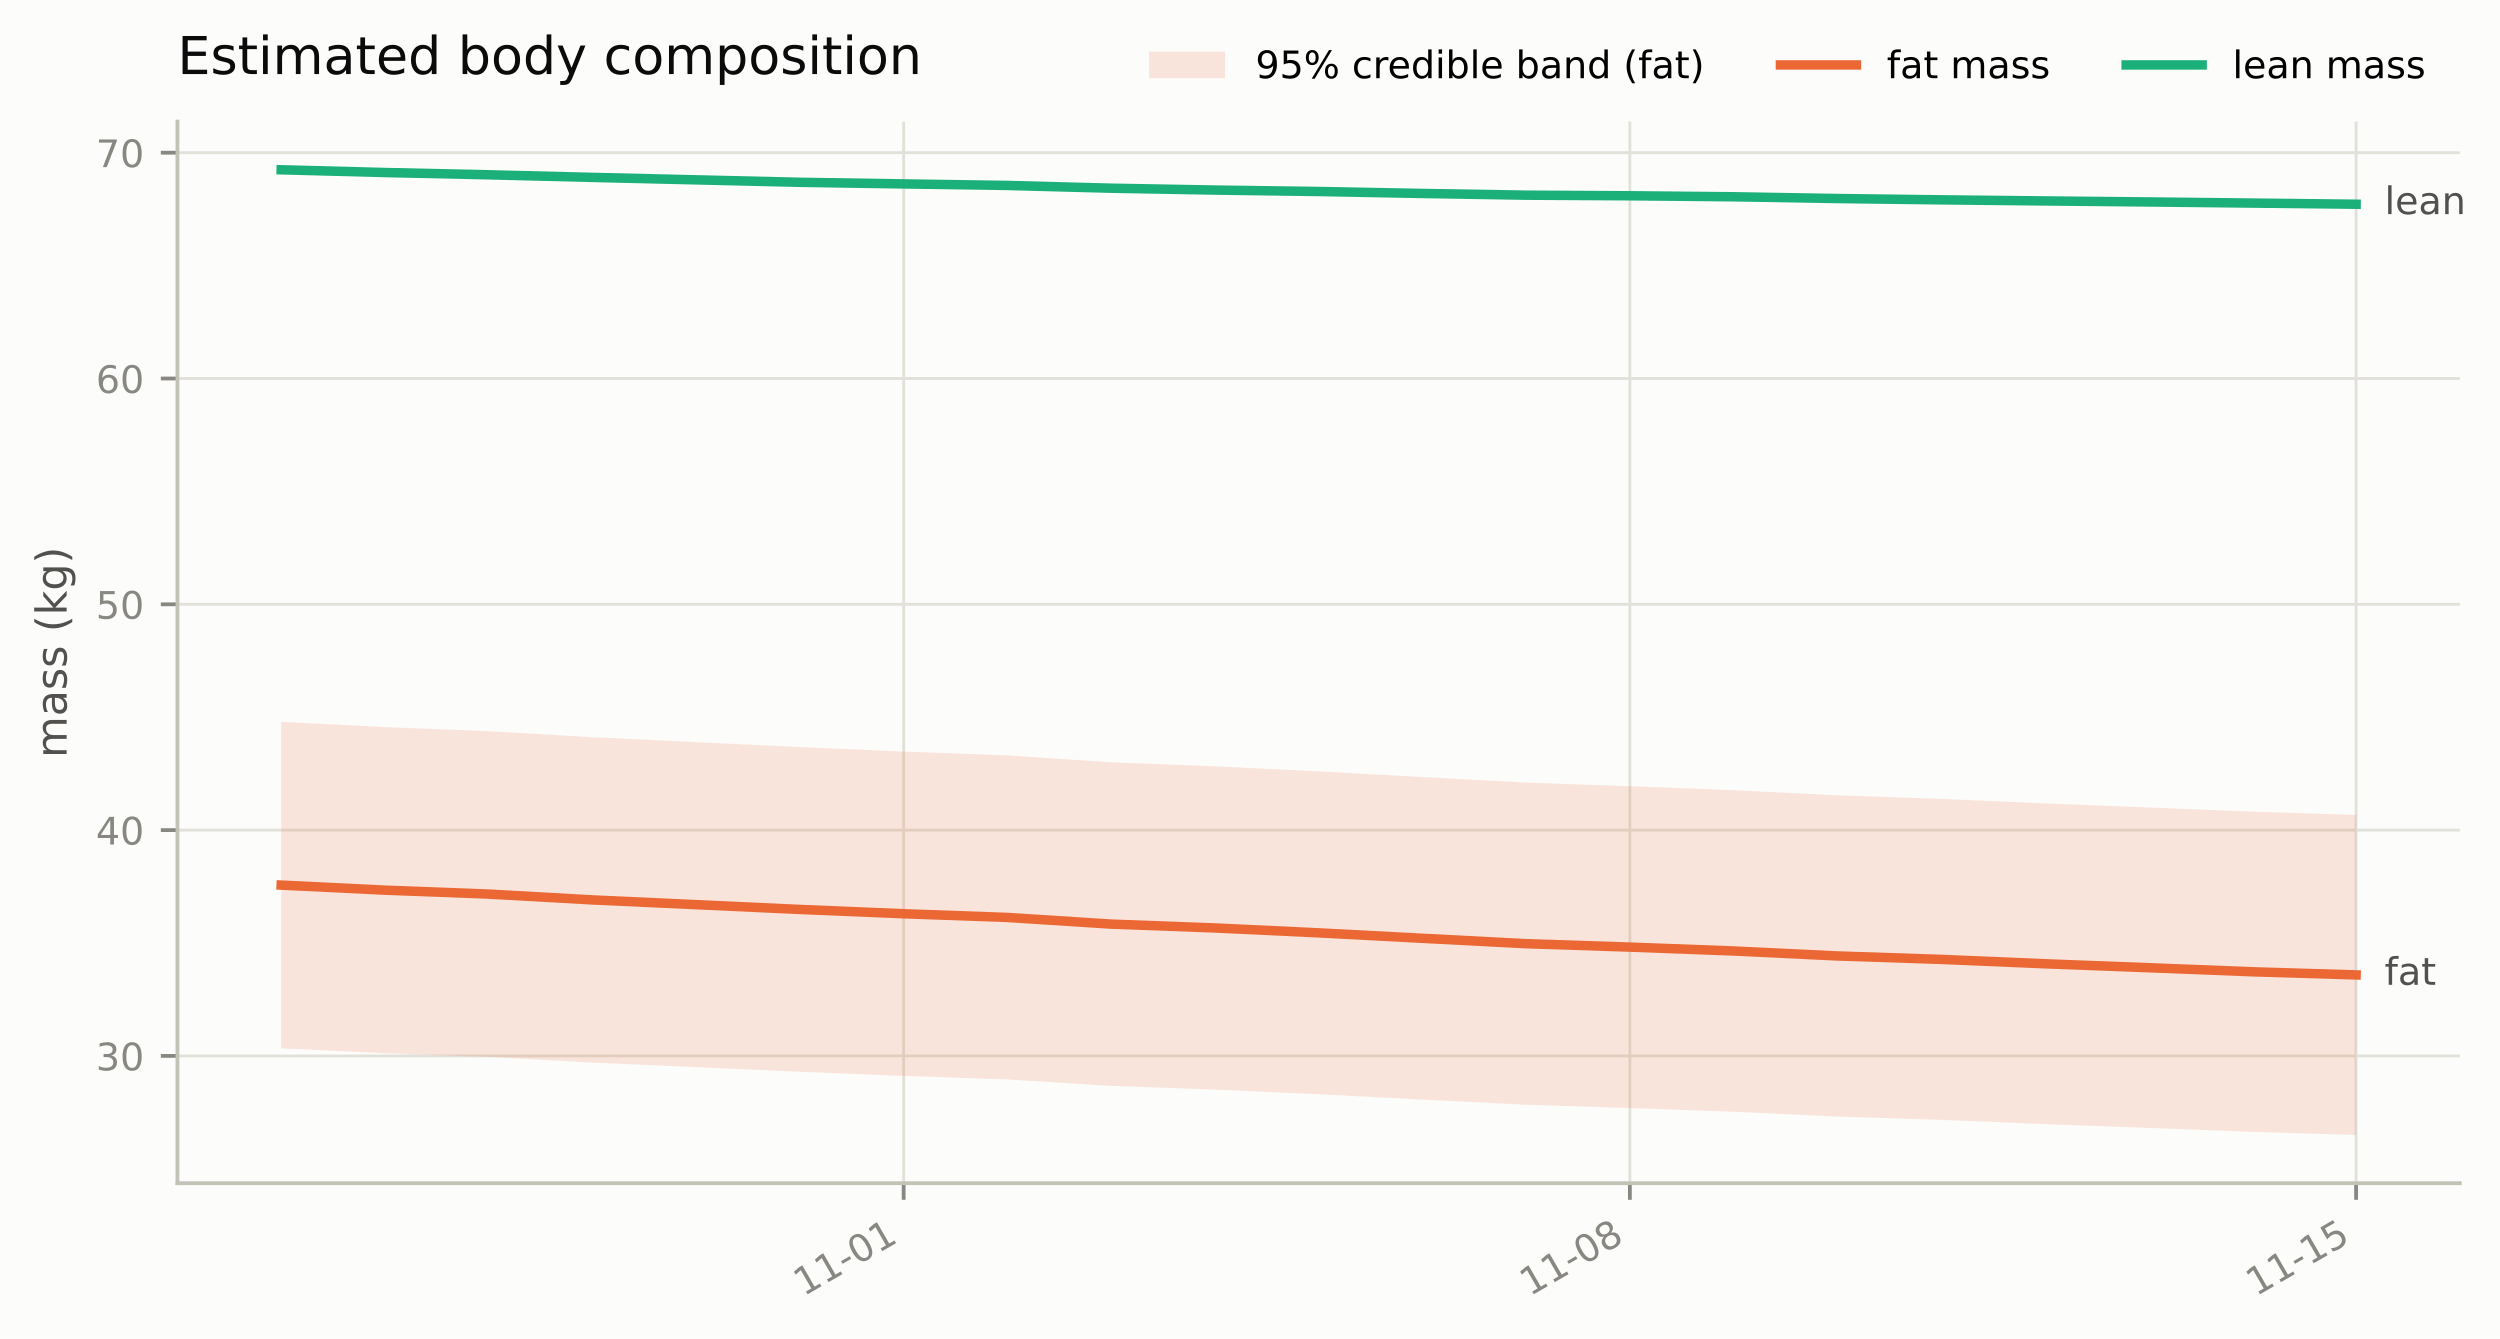
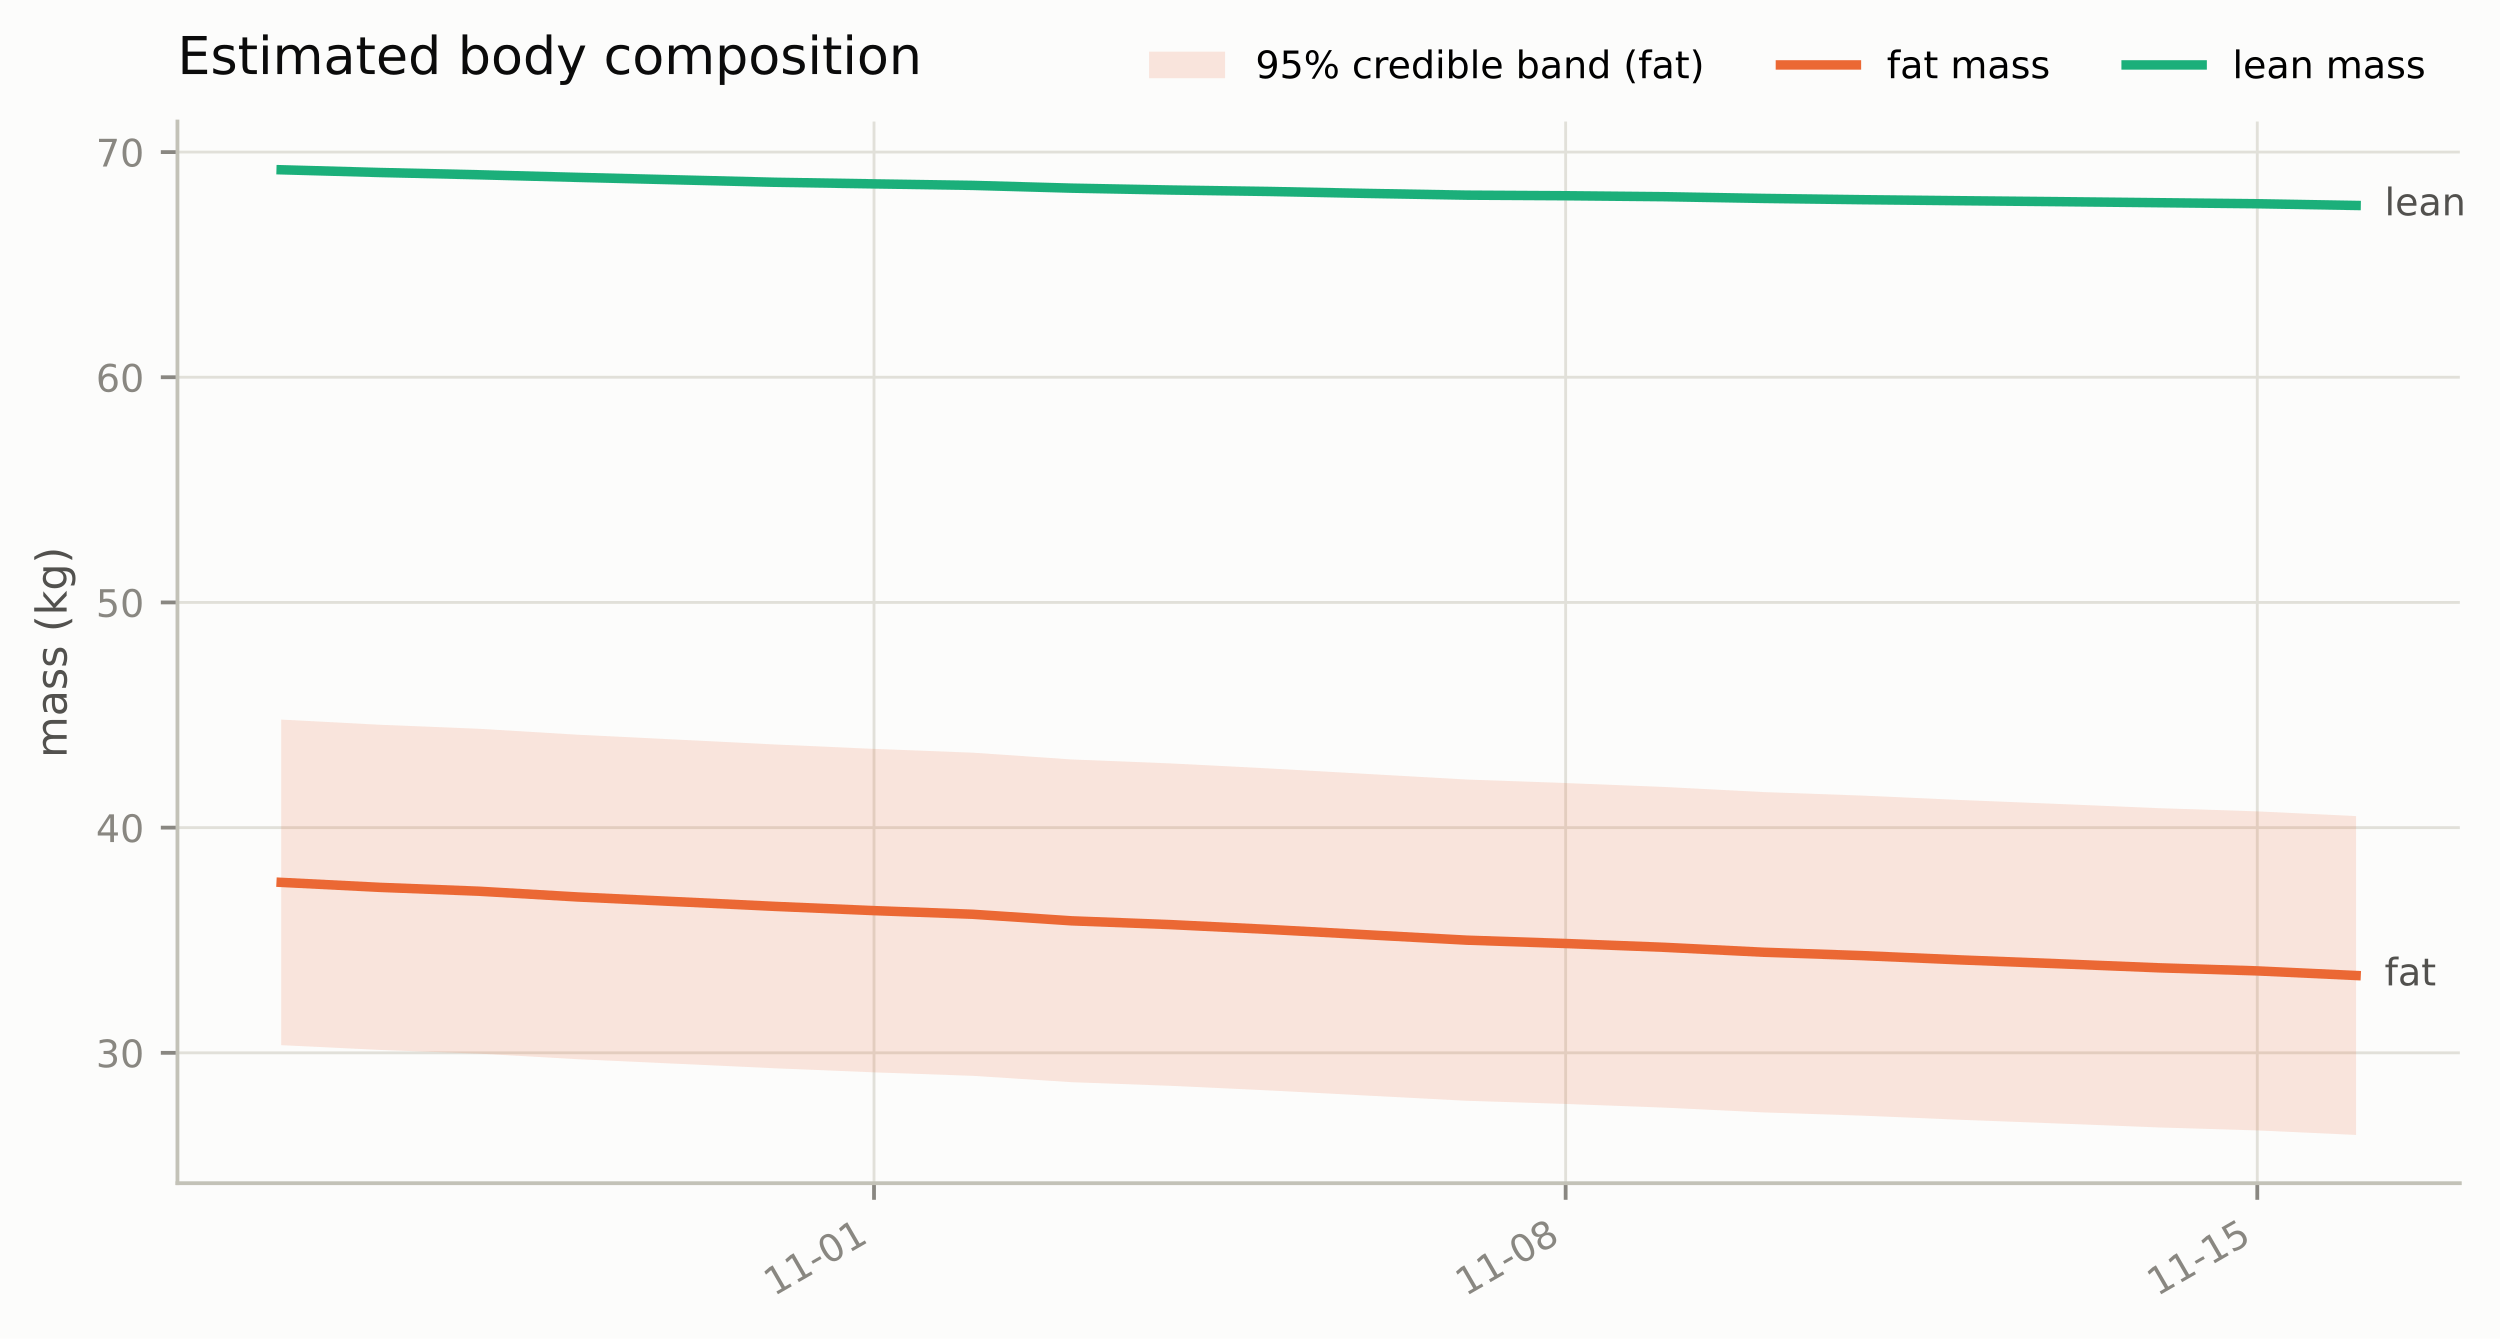
<svg xmlns="http://www.w3.org/2000/svg" xmlns:xlink="http://www.w3.org/1999/xlink" width="526.643pt" height="282pt" viewBox="0 0 526.643 282" version="1.1">
  <defs>
    <style type="text/css">*{stroke-linejoin: round; stroke-linecap: butt}</style>
  </defs>
  <g id="figure_1">
    <g id="patch_1">
      <path d="M 0 282  L 526.643 282  L 526.643 0  L 0 0  z " style="fill: #fcfcfb" />
    </g>
    <g id="axes_1">
      <g id="patch_2">
        <path d="M 37.381 249.248  L 518.18 249.248  L 518.18 25.601  L 37.381 25.601  z " style="fill: #fcfcfb" />
      </g>
      <g id="matplotlib.axis_1">
        <g id="xtick_1">
          <g id="line2d_1">
-             <path d="M 190.362 249.248  L 190.362 25.601  " clip-path="url(#pd42f2ef632)" style="fill: none; stroke: #e1e0d9; stroke-width: 0.6; stroke-linecap: square" />
+             <path d="M 184.118 249.248  L 184.118 25.601  " clip-path="url(#pfaad43b0ae)" style="fill: none; stroke: #e1e0d9; stroke-width: 0.6; stroke-linecap: square" />
          </g>
          <g id="line2d_2">
            <defs>
-               <path id="m6460af64c3" d="M 0 0  L 0 3.5  " style="stroke: #898781; stroke-width: 0.8" />
+               <path id="mbd28022cf1" d="M 0 0  L 0 3.5  " style="stroke: #898781; stroke-width: 0.8" />
            </defs>
            <g>
-               <use xlink:href="#m6460af64c3" x="190.362" y="249.248" style="fill: #898781; stroke: #898781; stroke-width: 0.8" />
+               <use xlink:href="#mbd28022cf1" x="184.118" y="249.248" style="fill: #898781; stroke: #898781; stroke-width: 0.8" />
            </g>
          </g>
          <g id="text_1">
-             <g style="fill: #898781" transform="translate(169.2696 273.1351) rotate(-30) scale(0.08 -0.08)">
+             <g style="fill: #898781" transform="translate(163.0255 273.1351) rotate(-30) scale(0.08 -0.08)">
              <defs>
                <path id="DejaVuSans-14" d="M 794 531  L 1825 531  L 1825 4091  L 703 3866  L 703 4441  L 1819 4666  L 2450 4666  L 2450 531  L 3481 531  L 3481 0  L 794 0  L 794 531  z " transform="scale(0.015625)" />
                <path id="DejaVuSans-10" d="M 313 2009  L 1997 2009  L 1997 1497  L 313 1497  L 313 2009  z " transform="scale(0.015625)" />
                <path id="DejaVuSans-13" d="M 2034 4250  Q 1547 4250 1301 3770  Q 1056 3291 1056 2328  Q 1056 1369 1301 889  Q 1547 409 2034 409  Q 2525 409 2770 889  Q 3016 1369 3016 2328  Q 3016 3291 2770 3770  Q 2525 4250 2034 4250  z M 2034 4750  Q 2819 4750 3233 4129  Q 3647 3509 3647 2328  Q 3647 1150 3233 529  Q 2819 -91 2034 -91  Q 1250 -91 836 529  Q 422 1150 422 2328  Q 422 3509 836 4129  Q 1250 4750 2034 4750  z " transform="scale(0.015625)" />
              </defs>
              <use xlink:href="#DejaVuSans-14" />
              <use xlink:href="#DejaVuSans-14" transform="translate(63.625 0)" />
              <use xlink:href="#DejaVuSans-10" transform="translate(127.25 0)" />
              <use xlink:href="#DejaVuSans-13" transform="translate(163.3281 0)" />
              <use xlink:href="#DejaVuSans-14" transform="translate(226.9531 0)" />
            </g>
          </g>
        </g>
        <g id="xtick_2">
          <g id="line2d_3">
-             <path d="M 343.344 249.248  L 343.344 25.601  " clip-path="url(#pd42f2ef632)" style="fill: none; stroke: #e1e0d9; stroke-width: 0.6; stroke-linecap: square" />
+             <path d="M 329.815 249.248  L 329.815 25.601  " clip-path="url(#pfaad43b0ae)" style="fill: none; stroke: #e1e0d9; stroke-width: 0.6; stroke-linecap: square" />
          </g>
          <g id="line2d_4">
            <g>
-               <use xlink:href="#m6460af64c3" x="343.344" y="249.248" style="fill: #898781; stroke: #898781; stroke-width: 0.8" />
+               <use xlink:href="#mbd28022cf1" x="329.815" y="249.248" style="fill: #898781; stroke: #898781; stroke-width: 0.8" />
            </g>
          </g>
          <g id="text_2">
-             <g style="fill: #898781" transform="translate(322.2513 273.1351) rotate(-30) scale(0.08 -0.08)">
+             <g style="fill: #898781" transform="translate(308.7223 273.1351) rotate(-30) scale(0.08 -0.08)">
              <defs>
                <path id="DejaVuSans-1b" d="M 2034 2216  Q 1584 2216 1326 1975  Q 1069 1734 1069 1313  Q 1069 891 1326 650  Q 1584 409 2034 409  Q 2484 409 2743 651  Q 3003 894 3003 1313  Q 3003 1734 2745 1975  Q 2488 2216 2034 2216  z M 1403 2484  Q 997 2584 770 2862  Q 544 3141 544 3541  Q 544 4100 942 4425  Q 1341 4750 2034 4750  Q 2731 4750 3128 4425  Q 3525 4100 3525 3541  Q 3525 3141 3298 2862  Q 3072 2584 2669 2484  Q 3125 2378 3379 2068  Q 3634 1759 3634 1313  Q 3634 634 3220 271  Q 2806 -91 2034 -91  Q 1263 -91 848 271  Q 434 634 434 1313  Q 434 1759 690 2068  Q 947 2378 1403 2484  z M 1172 3481  Q 1172 3119 1398 2916  Q 1625 2713 2034 2713  Q 2441 2713 2670 2916  Q 2900 3119 2900 3481  Q 2900 3844 2670 4047  Q 2441 4250 2034 4250  Q 1625 4250 1398 4047  Q 1172 3844 1172 3481  z " transform="scale(0.015625)" />
              </defs>
              <use xlink:href="#DejaVuSans-14" />
              <use xlink:href="#DejaVuSans-14" transform="translate(63.625 0)" />
              <use xlink:href="#DejaVuSans-10" transform="translate(127.25 0)" />
              <use xlink:href="#DejaVuSans-13" transform="translate(163.3281 0)" />
              <use xlink:href="#DejaVuSans-1b" transform="translate(226.9531 0)" />
            </g>
          </g>
        </g>
        <g id="xtick_3">
          <g id="line2d_5">
-             <path d="M 496.326 249.248  L 496.326 25.601  " clip-path="url(#pd42f2ef632)" style="fill: none; stroke: #e1e0d9; stroke-width: 0.6; stroke-linecap: square" />
+             <path d="M 475.512 249.248  L 475.512 25.601  " clip-path="url(#pfaad43b0ae)" style="fill: none; stroke: #e1e0d9; stroke-width: 0.6; stroke-linecap: square" />
          </g>
          <g id="line2d_6">
            <g>
-               <use xlink:href="#m6460af64c3" x="496.326" y="249.248" style="fill: #898781; stroke: #898781; stroke-width: 0.8" />
+               <use xlink:href="#mbd28022cf1" x="475.512" y="249.248" style="fill: #898781; stroke: #898781; stroke-width: 0.8" />
            </g>
          </g>
          <g id="text_3">
-             <g style="fill: #898781" transform="translate(475.233 273.1351) rotate(-30) scale(0.08 -0.08)">
+             <g style="fill: #898781" transform="translate(454.4192 273.1351) rotate(-30) scale(0.08 -0.08)">
              <defs>
                <path id="DejaVuSans-18" d="M 691 4666  L 3169 4666  L 3169 4134  L 1269 4134  L 1269 2991  Q 1406 3038 1543 3061  Q 1681 3084 1819 3084  Q 2600 3084 3056 2656  Q 3513 2228 3513 1497  Q 3513 744 3044 326  Q 2575 -91 1722 -91  Q 1428 -91 1123 -41  Q 819 9 494 109  L 494 744  Q 775 591 1075 516  Q 1375 441 1709 441  Q 2250 441 2565 725  Q 2881 1009 2881 1497  Q 2881 1984 2565 2268  Q 2250 2553 1709 2553  Q 1456 2553 1204 2497  Q 953 2441 691 2322  L 691 4666  z " transform="scale(0.015625)" />
              </defs>
              <use xlink:href="#DejaVuSans-14" />
              <use xlink:href="#DejaVuSans-14" transform="translate(63.625 0)" />
              <use xlink:href="#DejaVuSans-10" transform="translate(127.25 0)" />
              <use xlink:href="#DejaVuSans-14" transform="translate(163.3281 0)" />
              <use xlink:href="#DejaVuSans-18" transform="translate(226.9531 0)" />
            </g>
          </g>
        </g>
      </g>
      <g id="matplotlib.axis_2">
        <g id="ytick_1">
          <g id="line2d_7">
-             <path d="M 37.381 222.438  L 518.18 222.438  " clip-path="url(#pd42f2ef632)" style="fill: none; stroke: #e1e0d9; stroke-width: 0.6; stroke-linecap: square" />
+             <path d="M 37.381 221.782  L 518.18 221.782  " clip-path="url(#pfaad43b0ae)" style="fill: none; stroke: #e1e0d9; stroke-width: 0.6; stroke-linecap: square" />
          </g>
          <g id="line2d_8">
            <defs>
-               <path id="md2e689c9fe" d="M 0 0  L -3.5 0  " style="stroke: #898781; stroke-width: 0.8" />
+               <path id="m9d4511006b" d="M 0 0  L -3.5 0  " style="stroke: #898781; stroke-width: 0.8" />
            </defs>
            <g>
-               <use xlink:href="#md2e689c9fe" x="37.381" y="222.438" style="fill: #898781; stroke: #898781; stroke-width: 0.8" />
+               <use xlink:href="#m9d4511006b" x="37.381" y="221.782" style="fill: #898781; stroke: #898781; stroke-width: 0.8" />
            </g>
          </g>
          <g id="text_4">
-             <g style="fill: #898781" transform="translate(20.2007 225.4774) scale(0.08 -0.08)">
+             <g style="fill: #898781" transform="translate(20.2007 224.821) scale(0.08 -0.08)">
              <defs>
                <path id="DejaVuSans-16" d="M 2597 2516  Q 3050 2419 3304 2112  Q 3559 1806 3559 1356  Q 3559 666 3084 287  Q 2609 -91 1734 -91  Q 1441 -91 1130 -33  Q 819 25 488 141  L 488 750  Q 750 597 1062 519  Q 1375 441 1716 441  Q 2309 441 2620 675  Q 2931 909 2931 1356  Q 2931 1769 2642 2001  Q 2353 2234 1838 2234  L 1294 2234  L 1294 2753  L 1863 2753  Q 2328 2753 2575 2939  Q 2822 3125 2822 3475  Q 2822 3834 2567 4026  Q 2313 4219 1838 4219  Q 1578 4219 1281 4162  Q 984 4106 628 3988  L 628 4550  Q 988 4650 1302 4700  Q 1616 4750 1894 4750  Q 2613 4750 3031 4423  Q 3450 4097 3450 3541  Q 3450 3153 3228 2886  Q 3006 2619 2597 2516  z " transform="scale(0.015625)" />
              </defs>
              <use xlink:href="#DejaVuSans-16" />
              <use xlink:href="#DejaVuSans-13" transform="translate(63.625 0)" />
            </g>
          </g>
        </g>
        <g id="ytick_2">
          <g id="line2d_9">
-             <path d="M 37.381 174.872  L 518.18 174.872  " clip-path="url(#pd42f2ef632)" style="fill: none; stroke: #e1e0d9; stroke-width: 0.6; stroke-linecap: square" />
+             <path d="M 37.381 174.345  L 518.18 174.345  " clip-path="url(#pfaad43b0ae)" style="fill: none; stroke: #e1e0d9; stroke-width: 0.6; stroke-linecap: square" />
          </g>
          <g id="line2d_10">
            <g>
-               <use xlink:href="#md2e689c9fe" x="37.381" y="174.872" style="fill: #898781; stroke: #898781; stroke-width: 0.8" />
+               <use xlink:href="#m9d4511006b" x="37.381" y="174.345" style="fill: #898781; stroke: #898781; stroke-width: 0.8" />
            </g>
          </g>
          <g id="text_5">
-             <g style="fill: #898781" transform="translate(20.2007 177.9106) scale(0.08 -0.08)">
+             <g style="fill: #898781" transform="translate(20.2007 177.3844) scale(0.08 -0.08)">
              <defs>
                <path id="DejaVuSans-17" d="M 2419 4116  L 825 1625  L 2419 1625  L 2419 4116  z M 2253 4666  L 3047 4666  L 3047 1625  L 3713 1625  L 3713 1100  L 3047 1100  L 3047 0  L 2419 0  L 2419 1100  L 313 1100  L 313 1709  L 2253 4666  z " transform="scale(0.015625)" />
              </defs>
              <use xlink:href="#DejaVuSans-17" />
              <use xlink:href="#DejaVuSans-13" transform="translate(63.625 0)" />
            </g>
          </g>
        </g>
        <g id="ytick_3">
          <g id="line2d_11">
-             <path d="M 37.381 127.305  L 518.18 127.305  " clip-path="url(#pd42f2ef632)" style="fill: none; stroke: #e1e0d9; stroke-width: 0.6; stroke-linecap: square" />
+             <path d="M 37.381 126.909  L 518.18 126.909  " clip-path="url(#pfaad43b0ae)" style="fill: none; stroke: #e1e0d9; stroke-width: 0.6; stroke-linecap: square" />
          </g>
          <g id="line2d_12">
            <g>
-               <use xlink:href="#md2e689c9fe" x="37.381" y="127.305" style="fill: #898781; stroke: #898781; stroke-width: 0.8" />
+               <use xlink:href="#m9d4511006b" x="37.381" y="126.909" style="fill: #898781; stroke: #898781; stroke-width: 0.8" />
            </g>
          </g>
          <g id="text_6">
-             <g style="fill: #898781" transform="translate(20.2007 130.3437) scale(0.08 -0.08)">
+             <g style="fill: #898781" transform="translate(20.2007 129.9478) scale(0.08 -0.08)">
              <use xlink:href="#DejaVuSans-18" />
              <use xlink:href="#DejaVuSans-13" transform="translate(63.625 0)" />
            </g>
          </g>
        </g>
        <g id="ytick_4">
          <g id="line2d_13">
-             <path d="M 37.381 79.738  L 518.18 79.738  " clip-path="url(#pd42f2ef632)" style="fill: none; stroke: #e1e0d9; stroke-width: 0.6; stroke-linecap: square" />
+             <path d="M 37.381 79.472  L 518.18 79.472  " clip-path="url(#pfaad43b0ae)" style="fill: none; stroke: #e1e0d9; stroke-width: 0.6; stroke-linecap: square" />
          </g>
          <g id="line2d_14">
            <g>
-               <use xlink:href="#md2e689c9fe" x="37.381" y="79.738" style="fill: #898781; stroke: #898781; stroke-width: 0.8" />
+               <use xlink:href="#m9d4511006b" x="37.381" y="79.472" style="fill: #898781; stroke: #898781; stroke-width: 0.8" />
            </g>
          </g>
          <g id="text_7">
-             <g style="fill: #898781" transform="translate(20.2007 82.77681) scale(0.08 -0.08)">
+             <g style="fill: #898781" transform="translate(20.2007 82.51115) scale(0.08 -0.08)">
              <defs>
                <path id="DejaVuSans-19" d="M 2113 2584  Q 1688 2584 1439 2293  Q 1191 2003 1191 1497  Q 1191 994 1439 701  Q 1688 409 2113 409  Q 2538 409 2786 701  Q 3034 994 3034 1497  Q 3034 2003 2786 2293  Q 2538 2584 2113 2584  z M 3366 4563  L 3366 3988  Q 3128 4100 2886 4159  Q 2644 4219 2406 4219  Q 1781 4219 1451 3797  Q 1122 3375 1075 2522  Q 1259 2794 1537 2939  Q 1816 3084 2150 3084  Q 2853 3084 3261 2657  Q 3669 2231 3669 1497  Q 3669 778 3244 343  Q 2819 -91 2113 -91  Q 1303 -91 875 529  Q 447 1150 447 2328  Q 447 3434 972 4092  Q 1497 4750 2381 4750  Q 2619 4750 2861 4703  Q 3103 4656 3366 4563  z " transform="scale(0.015625)" />
              </defs>
              <use xlink:href="#DejaVuSans-19" />
              <use xlink:href="#DejaVuSans-13" transform="translate(63.625 0)" />
            </g>
          </g>
        </g>
        <g id="ytick_5">
          <g id="line2d_15">
-             <path d="M 37.381 32.171  L 518.18 32.171  " clip-path="url(#pd42f2ef632)" style="fill: none; stroke: #e1e0d9; stroke-width: 0.6; stroke-linecap: square" />
+             <path d="M 37.381 32.035  L 518.18 32.035  " clip-path="url(#pfaad43b0ae)" style="fill: none; stroke: #e1e0d9; stroke-width: 0.6; stroke-linecap: square" />
          </g>
          <g id="line2d_16">
            <g>
-               <use xlink:href="#md2e689c9fe" x="37.381" y="32.171" style="fill: #898781; stroke: #898781; stroke-width: 0.8" />
+               <use xlink:href="#m9d4511006b" x="37.381" y="32.035" style="fill: #898781; stroke: #898781; stroke-width: 0.8" />
            </g>
          </g>
          <g id="text_8">
-             <g style="fill: #898781" transform="translate(20.2007 35.20994) scale(0.08 -0.08)">
+             <g style="fill: #898781" transform="translate(20.2007 35.07452) scale(0.08 -0.08)">
              <defs>
                <path id="DejaVuSans-1a" d="M 525 4666  L 3525 4666  L 3525 4397  L 1831 0  L 1172 0  L 2766 4134  L 525 4134  L 525 4666  z " transform="scale(0.015625)" />
              </defs>
              <use xlink:href="#DejaVuSans-1a" />
              <use xlink:href="#DejaVuSans-13" transform="translate(63.625 0)" />
            </g>
          </g>
        </g>
        <g id="text_9">
          <g style="fill: #52514e" transform="translate(14.03859 159.6579) rotate(-90) scale(0.09 -0.09)">
            <defs>
              <path id="DejaVuSans-50" d="M 3328 2828  Q 3544 3216 3844 3400  Q 4144 3584 4550 3584  Q 5097 3584 5394 3201  Q 5691 2819 5691 2113  L 5691 0  L 5113 0  L 5113 2094  Q 5113 2597 4934 2840  Q 4756 3084 4391 3084  Q 3944 3084 3684 2787  Q 3425 2491 3425 1978  L 3425 0  L 2847 0  L 2847 2094  Q 2847 2600 2669 2842  Q 2491 3084 2119 3084  Q 1678 3084 1418 2786  Q 1159 2488 1159 1978  L 1159 0  L 581 0  L 581 3500  L 1159 3500  L 1159 2956  Q 1356 3278 1631 3431  Q 1906 3584 2284 3584  Q 2666 3584 2933 3390  Q 3200 3197 3328 2828  z " transform="scale(0.015625)" />
              <path id="DejaVuSans-44" d="M 2194 1759  Q 1497 1759 1228 1600  Q 959 1441 959 1056  Q 959 750 1161 570  Q 1363 391 1709 391  Q 2188 391 2477 730  Q 2766 1069 2766 1631  L 2766 1759  L 2194 1759  z M 3341 1997  L 3341 0  L 2766 0  L 2766 531  Q 2569 213 2275 61  Q 1981 -91 1556 -91  Q 1019 -91 701 211  Q 384 513 384 1019  Q 384 1609 779 1909  Q 1175 2209 1959 2209  L 2766 2209  L 2766 2266  Q 2766 2663 2505 2880  Q 2244 3097 1772 3097  Q 1472 3097 1187 3025  Q 903 2953 641 2809  L 641 3341  Q 956 3463 1253 3523  Q 1550 3584 1831 3584  Q 2591 3584 2966 3190  Q 3341 2797 3341 1997  z " transform="scale(0.015625)" />
              <path id="DejaVuSans-56" d="M 2834 3397  L 2834 2853  Q 2591 2978 2328 3040  Q 2066 3103 1784 3103  Q 1356 3103 1142 2972  Q 928 2841 928 2578  Q 928 2378 1081 2264  Q 1234 2150 1697 2047  L 1894 2003  Q 2506 1872 2764 1633  Q 3022 1394 3022 966  Q 3022 478 2636 193  Q 2250 -91 1575 -91  Q 1294 -91 989 -36  Q 684 19 347 128  L 347 722  Q 666 556 975 473  Q 1284 391 1588 391  Q 1994 391 2212 530  Q 2431 669 2431 922  Q 2431 1156 2273 1281  Q 2116 1406 1581 1522  L 1381 1569  Q 847 1681 609 1914  Q 372 2147 372 2553  Q 372 3047 722 3315  Q 1072 3584 1716 3584  Q 2034 3584 2315 3537  Q 2597 3491 2834 3397  z " transform="scale(0.015625)" />
              <path id="DejaVuSans-3" transform="scale(0.015625)" />
              <path id="DejaVuSans-b" d="M 1984 4856  Q 1566 4138 1362 3434  Q 1159 2731 1159 2009  Q 1159 1288 1364 580  Q 1569 -128 1984 -844  L 1484 -844  Q 1016 -109 783 600  Q 550 1309 550 2009  Q 550 2706 781 3412  Q 1013 4119 1484 4856  L 1984 4856  z " transform="scale(0.015625)" />
              <path id="DejaVuSans-4e" d="M 581 4863  L 1159 4863  L 1159 1991  L 2875 3500  L 3609 3500  L 1753 1863  L 3688 0  L 2938 0  L 1159 1709  L 1159 0  L 581 0  L 581 4863  z " transform="scale(0.015625)" />
              <path id="DejaVuSans-4a" d="M 2906 1791  Q 2906 2416 2648 2759  Q 2391 3103 1925 3103  Q 1463 3103 1205 2759  Q 947 2416 947 1791  Q 947 1169 1205 825  Q 1463 481 1925 481  Q 2391 481 2648 825  Q 2906 1169 2906 1791  z M 3481 434  Q 3481 -459 3084 -895  Q 2688 -1331 1869 -1331  Q 1566 -1331 1297 -1286  Q 1028 -1241 775 -1147  L 775 -588  Q 1028 -725 1275 -790  Q 1522 -856 1778 -856  Q 2344 -856 2625 -561  Q 2906 -266 2906 331  L 2906 616  Q 2728 306 2450 153  Q 2172 0 1784 0  Q 1141 0 747 490  Q 353 981 353 1791  Q 353 2603 747 3093  Q 1141 3584 1784 3584  Q 2172 3584 2450 3431  Q 2728 3278 2906 2969  L 2906 3500  L 3481 3500  L 3481 434  z " transform="scale(0.015625)" />
              <path id="DejaVuSans-c" d="M 513 4856  L 1013 4856  Q 1481 4119 1714 3412  Q 1947 2706 1947 2009  Q 1947 1309 1714 600  Q 1481 -109 1013 -844  L 513 -844  Q 928 -128 1133 580  Q 1338 1288 1338 2009  Q 1338 2731 1133 3434  Q 928 4138 513 4856  z " transform="scale(0.015625)" />
            </defs>
            <use xlink:href="#DejaVuSans-50" />
            <use xlink:href="#DejaVuSans-44" transform="translate(97.40625 0)" />
            <use xlink:href="#DejaVuSans-56" transform="translate(158.6875 0)" />
            <use xlink:href="#DejaVuSans-56" transform="translate(210.7812 0)" />
            <use xlink:href="#DejaVuSans-3" transform="translate(262.875 0)" />
            <use xlink:href="#DejaVuSans-b" transform="translate(294.6562 0)" />
            <use xlink:href="#DejaVuSans-4e" transform="translate(333.6719 0)" />
            <use xlink:href="#DejaVuSans-4a" transform="translate(391.5781 0)" />
            <use xlink:href="#DejaVuSans-c" transform="translate(455.0625 0)" />
          </g>
        </g>
      </g>
      <g id="FillBetweenPolyCollection_1">
        <defs>
-           <path id="mc9ac013bea" d="M 59.235 -129.934  L 59.235 -61.164  L 81.09 -60.132  L 102.944 -59.341  L 124.799 -58.153  L 146.653 -57.19  L 168.508 -56.216  L 190.362 -55.348  L 212.217 -54.601  L 234.071 -53.241  L 255.926 -52.465  L 277.781 -51.476  L 299.635 -50.367  L 321.49 -49.27  L 343.344 -48.582  L 365.199 -47.797  L 387.053 -46.781  L 408.908 -46.083  L 430.762 -45.191  L 452.617 -44.389  L 474.471 -43.557  L 496.326 -42.917  L 496.326 -110.334  L 496.326 -110.334  L 474.471 -111.018  L 452.617 -111.901  L 430.762 -112.756  L 408.908 -113.707  L 387.053 -114.458  L 365.199 -115.538  L 343.344 -116.384  L 321.49 -117.136  L 299.635 -118.31  L 277.781 -119.499  L 255.926 -120.571  L 234.071 -121.417  L 212.217 -122.864  L 190.362 -123.677  L 168.508 -124.617  L 146.653 -125.664  L 124.799 -126.698  L 102.944 -127.966  L 81.09 -128.825  L 59.235 -129.934  z " />
+           <path id="m184e97b7a2" d="M 59.235 -130.412  L 59.235 -61.83  L 80.049 -60.816  L 100.863 -60.04  L 121.677 -58.869  L 142.491 -57.917  L 163.304 -56.955  L 184.118 -56.1  L 204.932 -55.366  L 225.746 -54.028  L 246.56 -53.266  L 267.374 -52.29  L 288.187 -51.196  L 309.001 -50.11  L 329.815 -49.438  L 350.629 -48.668  L 371.443 -47.665  L 392.257 -46.98  L 413.07 -46.102  L 433.884 -45.314  L 454.698 -44.495  L 475.512 -43.866  L 496.326 -42.917  L 496.326 -110.082  L 496.326 -110.082  L 475.512 -111.08  L 454.698 -111.754  L 433.884 -112.626  L 413.07 -113.468  L 392.257 -114.406  L 371.443 -115.146  L 350.629 -116.214  L 329.815 -117.046  L 309.001 -117.783  L 288.187 -118.947  L 267.374 -120.121  L 246.56 -121.181  L 225.746 -122.013  L 204.932 -123.44  L 184.118 -124.24  L 163.304 -125.167  L 142.491 -126.203  L 121.677 -127.226  L 100.863 -128.477  L 80.049 -129.322  L 59.235 -130.412  z " />
        </defs>
-         <g clip-path="url(#pd42f2ef632)">
-           <use xlink:href="#mc9ac013bea" x="0" y="282" style="fill: #eb6834; fill-opacity: 0.16" />
+         <g clip-path="url(#pfaad43b0ae)">
+           <use xlink:href="#m184e97b7a2" x="0" y="282" style="fill: #eb6834; fill-opacity: 0.16" />
        </g>
      </g>
      <g id="line2d_17">
-         <path d="M 59.235 186.451  L 81.09 187.521  L 102.944 188.346  L 124.799 189.574  L 146.653 190.573  L 168.508 191.583  L 190.362 192.487  L 212.217 193.267  L 234.071 194.671  L 255.926 195.481  L 277.781 196.512  L 299.635 197.661  L 321.49 198.797  L 343.344 199.516  L 365.199 200.332  L 387.053 201.38  L 408.908 202.104  L 430.762 203.026  L 452.617 203.855  L 474.471 204.712  L 496.326 205.374  " clip-path="url(#pd42f2ef632)" style="fill: none; stroke: #eb6834; stroke-width: 2; stroke-linecap: square" />
+         <path d="M 59.235 185.878  L 80.049 186.931  L 100.863 187.741  L 121.677 188.952  L 142.491 189.939  L 163.304 190.939  L 184.118 191.83  L 204.932 192.596  L 225.746 193.979  L 246.56 194.776  L 267.374 195.794  L 288.187 196.928  L 309.001 198.053  L 329.815 198.757  L 350.629 199.559  L 371.443 200.594  L 392.257 201.306  L 413.07 202.215  L 433.884 203.03  L 454.698 203.875  L 475.512 204.526  L 496.326 205.5  " clip-path="url(#pfaad43b0ae)" style="fill: none; stroke: #eb6834; stroke-width: 2; stroke-linecap: square" />
      </g>
      <g id="line2d_18">
-         <path d="M 59.235 35.766  L 81.09 36.344  L 102.944 36.823  L 124.799 37.37  L 146.653 37.886  L 168.508 38.402  L 190.362 38.743  L 212.217 39.066  L 234.071 39.647  L 255.926 40.037  L 277.781 40.339  L 299.635 40.753  L 321.49 41.116  L 343.344 41.242  L 365.199 41.451  L 387.053 41.821  L 408.908 42.097  L 430.762 42.327  L 452.617 42.541  L 474.471 42.779  L 496.326 43.026  " clip-path="url(#pd42f2ef632)" style="fill: none; stroke: #1baf7a; stroke-width: 2; stroke-linecap: square" />
+         <path d="M 59.235 35.766  L 80.049 36.341  L 100.863 36.819  L 121.677 37.366  L 142.491 37.882  L 163.304 38.399  L 184.118 38.735  L 204.932 39.055  L 225.746 39.636  L 246.56 40.028  L 267.374 40.333  L 288.187 40.748  L 309.001 41.111  L 329.815 41.234  L 350.629 41.435  L 371.443 41.798  L 392.257 42.066  L 413.07 42.283  L 433.884 42.482  L 454.698 42.7  L 475.512 42.92  L 496.326 43.281  " clip-path="url(#pfaad43b0ae)" style="fill: none; stroke: #1baf7a; stroke-width: 2; stroke-linecap: square" />
      </g>
      <g id="patch_3">
        <path d="M 37.381 249.248  L 37.381 25.601  " style="fill: none; stroke: #c3c2b7; stroke-width: 0.8; stroke-linejoin: miter; stroke-linecap: square" />
      </g>
      <g id="patch_4">
        <path d="M 37.381 249.248  L 518.18 249.248  " style="fill: none; stroke: #c3c2b7; stroke-width: 0.8; stroke-linejoin: miter; stroke-linecap: square" />
      </g>
      <g id="text_10">
-         <g style="fill: #52514e" transform="translate(502.3258 207.4526) scale(0.08 -0.08)">
+         <g style="fill: #52514e" transform="translate(502.3258 207.5782) scale(0.08 -0.08)">
          <defs>
            <path id="DejaVuSans-49" d="M 2375 4863  L 2375 4384  L 1825 4384  Q 1516 4384 1395 4259  Q 1275 4134 1275 3809  L 1275 3500  L 2222 3500  L 2222 3053  L 1275 3053  L 1275 0  L 697 0  L 697 3053  L 147 3053  L 147 3500  L 697 3500  L 697 3744  Q 697 4328 969 4595  Q 1241 4863 1831 4863  L 2375 4863  z " transform="scale(0.015625)" />
            <path id="DejaVuSans-57" d="M 1172 4494  L 1172 3500  L 2356 3500  L 2356 3053  L 1172 3053  L 1172 1153  Q 1172 725 1289 603  Q 1406 481 1766 481  L 2356 481  L 2356 0  L 1766 0  Q 1100 0 847 248  Q 594 497 594 1153  L 594 3053  L 172 3053  L 172 3500  L 594 3500  L 594 4494  L 1172 4494  z " transform="scale(0.015625)" />
          </defs>
          <use xlink:href="#DejaVuSans-49" />
          <use xlink:href="#DejaVuSans-44" transform="translate(35.20312 0)" />
          <use xlink:href="#DejaVuSans-57" transform="translate(96.48438 0)" />
        </g>
      </g>
      <g id="text_11">
-         <g style="fill: #52514e" transform="translate(502.3258 45.10411) scale(0.08 -0.08)">
+         <g style="fill: #52514e" transform="translate(502.3258 45.35932) scale(0.08 -0.08)">
          <defs>
            <path id="DejaVuSans-4f" d="M 603 4863  L 1178 4863  L 1178 0  L 603 0  L 603 4863  z " transform="scale(0.015625)" />
            <path id="DejaVuSans-48" d="M 3597 1894  L 3597 1613  L 953 1613  Q 991 1019 1311 708  Q 1631 397 2203 397  Q 2534 397 2845 478  Q 3156 559 3463 722  L 3463 178  Q 3153 47 2828 -22  Q 2503 -91 2169 -91  Q 1331 -91 842 396  Q 353 884 353 1716  Q 353 2575 817 3079  Q 1281 3584 2069 3584  Q 2775 3584 3186 3129  Q 3597 2675 3597 1894  z M 3022 2063  Q 3016 2534 2758 2815  Q 2500 3097 2075 3097  Q 1594 3097 1305 2825  Q 1016 2553 972 2059  L 3022 2063  z " transform="scale(0.015625)" />
            <path id="DejaVuSans-51" d="M 3513 2113  L 3513 0  L 2938 0  L 2938 2094  Q 2938 2591 2744 2837  Q 2550 3084 2163 3084  Q 1697 3084 1428 2787  Q 1159 2491 1159 1978  L 1159 0  L 581 0  L 581 3500  L 1159 3500  L 1159 2956  Q 1366 3272 1645 3428  Q 1925 3584 2291 3584  Q 2894 3584 3203 3211  Q 3513 2838 3513 2113  z " transform="scale(0.015625)" />
          </defs>
          <use xlink:href="#DejaVuSans-4f" />
          <use xlink:href="#DejaVuSans-48" transform="translate(27.78125 0)" />
          <use xlink:href="#DejaVuSans-44" transform="translate(89.3125 0)" />
          <use xlink:href="#DejaVuSans-51" transform="translate(150.5938 0)" />
        </g>
      </g>
      <g id="text_12">
        <g style="fill: #0b0b0b" transform="translate(37.3807 15.60063) scale(0.11 -0.11)">
          <defs>
            <path id="DejaVuSans-28" d="M 628 4666  L 3578 4666  L 3578 4134  L 1259 4134  L 1259 2753  L 3481 2753  L 3481 2222  L 1259 2222  L 1259 531  L 3634 531  L 3634 0  L 628 0  L 628 4666  z " transform="scale(0.015625)" />
            <path id="DejaVuSans-4c" d="M 603 3500  L 1178 3500  L 1178 0  L 603 0  L 603 3500  z M 603 4863  L 1178 4863  L 1178 4134  L 603 4134  L 603 4863  z " transform="scale(0.015625)" />
            <path id="DejaVuSans-47" d="M 2906 2969  L 2906 4863  L 3481 4863  L 3481 0  L 2906 0  L 2906 525  Q 2725 213 2448 61  Q 2172 -91 1784 -91  Q 1150 -91 751 415  Q 353 922 353 1747  Q 353 2572 751 3078  Q 1150 3584 1784 3584  Q 2172 3584 2448 3432  Q 2725 3281 2906 2969  z M 947 1747  Q 947 1113 1208 752  Q 1469 391 1925 391  Q 2381 391 2643 752  Q 2906 1113 2906 1747  Q 2906 2381 2643 2742  Q 2381 3103 1925 3103  Q 1469 3103 1208 2742  Q 947 2381 947 1747  z " transform="scale(0.015625)" />
            <path id="DejaVuSans-45" d="M 3116 1747  Q 3116 2381 2855 2742  Q 2594 3103 2138 3103  Q 1681 3103 1420 2742  Q 1159 2381 1159 1747  Q 1159 1113 1420 752  Q 1681 391 2138 391  Q 2594 391 2855 752  Q 3116 1113 3116 1747  z M 1159 2969  Q 1341 3281 1617 3432  Q 1894 3584 2278 3584  Q 2916 3584 3314 3078  Q 3713 2572 3713 1747  Q 3713 922 3314 415  Q 2916 -91 2278 -91  Q 1894 -91 1617 61  Q 1341 213 1159 525  L 1159 0  L 581 0  L 581 4863  L 1159 4863  L 1159 2969  z " transform="scale(0.015625)" />
            <path id="DejaVuSans-52" d="M 1959 3097  Q 1497 3097 1228 2736  Q 959 2375 959 1747  Q 959 1119 1226 758  Q 1494 397 1959 397  Q 2419 397 2687 759  Q 2956 1122 2956 1747  Q 2956 2369 2687 2733  Q 2419 3097 1959 3097  z M 1959 3584  Q 2709 3584 3137 3096  Q 3566 2609 3566 1747  Q 3566 888 3137 398  Q 2709 -91 1959 -91  Q 1206 -91 779 398  Q 353 888 353 1747  Q 353 2609 779 3096  Q 1206 3584 1959 3584  z " transform="scale(0.015625)" />
            <path id="DejaVuSans-5c" d="M 2059 -325  Q 1816 -950 1584 -1140  Q 1353 -1331 966 -1331  L 506 -1331  L 506 -850  L 844 -850  Q 1081 -850 1212 -737  Q 1344 -625 1503 -206  L 1606 56  L 191 3500  L 800 3500  L 1894 763  L 2988 3500  L 3597 3500  L 2059 -325  z " transform="scale(0.015625)" />
            <path id="DejaVuSans-46" d="M 3122 3366  L 3122 2828  Q 2878 2963 2633 3030  Q 2388 3097 2138 3097  Q 1578 3097 1268 2742  Q 959 2388 959 1747  Q 959 1106 1268 751  Q 1578 397 2138 397  Q 2388 397 2633 464  Q 2878 531 3122 666  L 3122 134  Q 2881 22 2623 -34  Q 2366 -91 2075 -91  Q 1284 -91 818 406  Q 353 903 353 1747  Q 353 2603 823 3093  Q 1294 3584 2113 3584  Q 2378 3584 2631 3529  Q 2884 3475 3122 3366  z " transform="scale(0.015625)" />
            <path id="DejaVuSans-53" d="M 1159 525  L 1159 -1331  L 581 -1331  L 581 3500  L 1159 3500  L 1159 2969  Q 1341 3281 1617 3432  Q 1894 3584 2278 3584  Q 2916 3584 3314 3078  Q 3713 2572 3713 1747  Q 3713 922 3314 415  Q 2916 -91 2278 -91  Q 1894 -91 1617 61  Q 1341 213 1159 525  z M 3116 1747  Q 3116 2381 2855 2742  Q 2594 3103 2138 3103  Q 1681 3103 1420 2742  Q 1159 2381 1159 1747  Q 1159 1113 1420 752  Q 1681 391 2138 391  Q 2594 391 2855 752  Q 3116 1113 3116 1747  z " transform="scale(0.015625)" />
          </defs>
          <use xlink:href="#DejaVuSans-28" />
          <use xlink:href="#DejaVuSans-56" transform="translate(63.1875 0)" />
          <use xlink:href="#DejaVuSans-57" transform="translate(115.2812 0)" />
          <use xlink:href="#DejaVuSans-4c" transform="translate(154.4844 0)" />
          <use xlink:href="#DejaVuSans-50" transform="translate(182.2656 0)" />
          <use xlink:href="#DejaVuSans-44" transform="translate(279.6719 0)" />
          <use xlink:href="#DejaVuSans-57" transform="translate(340.9531 0)" />
          <use xlink:href="#DejaVuSans-48" transform="translate(380.1562 0)" />
          <use xlink:href="#DejaVuSans-47" transform="translate(441.6875 0)" />
          <use xlink:href="#DejaVuSans-3" transform="translate(505.1719 0)" />
          <use xlink:href="#DejaVuSans-45" transform="translate(536.9531 0)" />
          <use xlink:href="#DejaVuSans-52" transform="translate(600.4375 0)" />
          <use xlink:href="#DejaVuSans-47" transform="translate(661.625 0)" />
          <use xlink:href="#DejaVuSans-5c" transform="translate(725.1094 0)" />
          <use xlink:href="#DejaVuSans-3" transform="translate(784.2969 0)" />
          <use xlink:href="#DejaVuSans-46" transform="translate(816.0781 0)" />
          <use xlink:href="#DejaVuSans-52" transform="translate(871.0625 0)" />
          <use xlink:href="#DejaVuSans-50" transform="translate(932.25 0)" />
          <use xlink:href="#DejaVuSans-53" transform="translate(1029.656 0)" />
          <use xlink:href="#DejaVuSans-52" transform="translate(1093.141 0)" />
          <use xlink:href="#DejaVuSans-56" transform="translate(1154.328 0)" />
          <use xlink:href="#DejaVuSans-4c" transform="translate(1206.422 0)" />
          <use xlink:href="#DejaVuSans-57" transform="translate(1234.203 0)" />
          <use xlink:href="#DejaVuSans-4c" transform="translate(1273.406 0)" />
          <use xlink:href="#DejaVuSans-52" transform="translate(1301.188 0)" />
          <use xlink:href="#DejaVuSans-51" transform="translate(1362.375 0)" />
        </g>
      </g>
      <g id="legend_1">
        <g id="patch_5">
          <path d="M 242.068 16.479  L 258.068 16.479  L 258.068 10.879  L 242.068 10.879  z " style="fill: #eb6834; fill-opacity: 0.16" />
        </g>
        <g id="text_13">
          <g transform="translate(264.4678 16.47875) scale(0.08 -0.08)">
            <defs>
              <path id="DejaVuSans-1c" d="M 703 97  L 703 672  Q 941 559 1184 500  Q 1428 441 1663 441  Q 2288 441 2617 861  Q 2947 1281 2994 2138  Q 2813 1869 2534 1725  Q 2256 1581 1919 1581  Q 1219 1581 811 2004  Q 403 2428 403 3163  Q 403 3881 828 4315  Q 1253 4750 1959 4750  Q 2769 4750 3195 4129  Q 3622 3509 3622 2328  Q 3622 1225 3098 567  Q 2575 -91 1691 -91  Q 1453 -91 1209 -44  Q 966 3 703 97  z M 1959 2075  Q 2384 2075 2632 2365  Q 2881 2656 2881 3163  Q 2881 3666 2632 3958  Q 2384 4250 1959 4250  Q 1534 4250 1286 3958  Q 1038 3666 1038 3163  Q 1038 2656 1286 2365  Q 1534 2075 1959 2075  z " transform="scale(0.015625)" />
              <path id="DejaVuSans-8" d="M 4653 2053  Q 4381 2053 4226 1822  Q 4072 1591 4072 1178  Q 4072 772 4226 539  Q 4381 306 4653 306  Q 4919 306 5073 539  Q 5228 772 5228 1178  Q 5228 1588 5073 1820  Q 4919 2053 4653 2053  z M 4653 2450  Q 5147 2450 5437 2106  Q 5728 1763 5728 1178  Q 5728 594 5436 251  Q 5144 -91 4653 -91  Q 4153 -91 3862 251  Q 3572 594 3572 1178  Q 3572 1766 3864 2108  Q 4156 2450 4653 2450  z M 1428 4353  Q 1159 4353 1004 4120  Q 850 3888 850 3481  Q 850 3069 1003 2837  Q 1156 2606 1428 2606  Q 1700 2606 1854 2837  Q 2009 3069 2009 3481  Q 2009 3884 1853 4118  Q 1697 4353 1428 4353  z M 4250 4750  L 4750 4750  L 1831 -91  L 1331 -91  L 4250 4750  z M 1428 4750  Q 1922 4750 2215 4408  Q 2509 4066 2509 3481  Q 2509 2891 2217 2550  Q 1925 2209 1428 2209  Q 931 2209 642 2551  Q 353 2894 353 3481  Q 353 4063 643 4406  Q 934 4750 1428 4750  z " transform="scale(0.015625)" />
              <path id="DejaVuSans-55" d="M 2631 2963  Q 2534 3019 2420 3045  Q 2306 3072 2169 3072  Q 1681 3072 1420 2755  Q 1159 2438 1159 1844  L 1159 0  L 581 0  L 581 3500  L 1159 3500  L 1159 2956  Q 1341 3275 1631 3429  Q 1922 3584 2338 3584  Q 2397 3584 2469 3576  Q 2541 3569 2628 3553  L 2631 2963  z " transform="scale(0.015625)" />
            </defs>
            <use xlink:href="#DejaVuSans-1c" />
            <use xlink:href="#DejaVuSans-18" transform="translate(63.625 0)" />
            <use xlink:href="#DejaVuSans-8" transform="translate(127.25 0)" />
            <use xlink:href="#DejaVuSans-3" transform="translate(222.2656 0)" />
            <use xlink:href="#DejaVuSans-46" transform="translate(254.0469 0)" />
            <use xlink:href="#DejaVuSans-55" transform="translate(309.0312 0)" />
            <use xlink:href="#DejaVuSans-48" transform="translate(347.9375 0)" />
            <use xlink:href="#DejaVuSans-47" transform="translate(409.4688 0)" />
            <use xlink:href="#DejaVuSans-4c" transform="translate(472.9531 0)" />
            <use xlink:href="#DejaVuSans-45" transform="translate(500.7344 0)" />
            <use xlink:href="#DejaVuSans-4f" transform="translate(564.2188 0)" />
            <use xlink:href="#DejaVuSans-48" transform="translate(592 0)" />
            <use xlink:href="#DejaVuSans-3" transform="translate(653.5312 0)" />
            <use xlink:href="#DejaVuSans-45" transform="translate(685.3125 0)" />
            <use xlink:href="#DejaVuSans-44" transform="translate(748.7969 0)" />
            <use xlink:href="#DejaVuSans-51" transform="translate(810.0781 0)" />
            <use xlink:href="#DejaVuSans-47" transform="translate(873.4531 0)" />
            <use xlink:href="#DejaVuSans-3" transform="translate(936.9375 0)" />
            <use xlink:href="#DejaVuSans-b" transform="translate(968.7188 0)" />
            <use xlink:href="#DejaVuSans-49" transform="translate(1007.734 0)" />
            <use xlink:href="#DejaVuSans-44" transform="translate(1042.938 0)" />
            <use xlink:href="#DejaVuSans-57" transform="translate(1104.219 0)" />
            <use xlink:href="#DejaVuSans-c" transform="translate(1143.422 0)" />
          </g>
        </g>
        <g id="line2d_19">
          <path d="M 375.063 13.679  L 383.063 13.679  L 391.063 13.679  " style="fill: none; stroke: #eb6834; stroke-width: 2; stroke-linecap: square" />
        </g>
        <g id="text_14">
          <g transform="translate(397.4628 16.47875) scale(0.08 -0.08)">
            <use xlink:href="#DejaVuSans-49" />
            <use xlink:href="#DejaVuSans-44" transform="translate(35.20312 0)" />
            <use xlink:href="#DejaVuSans-57" transform="translate(96.48438 0)" />
            <use xlink:href="#DejaVuSans-3" transform="translate(135.6875 0)" />
            <use xlink:href="#DejaVuSans-50" transform="translate(167.4688 0)" />
            <use xlink:href="#DejaVuSans-44" transform="translate(264.875 0)" />
            <use xlink:href="#DejaVuSans-56" transform="translate(326.1562 0)" />
            <use xlink:href="#DejaVuSans-56" transform="translate(378.25 0)" />
          </g>
        </g>
        <g id="line2d_20">
          <path d="M 447.89 13.679  L 455.89 13.679  L 463.89 13.679  " style="fill: none; stroke: #1baf7a; stroke-width: 2; stroke-linecap: square" />
        </g>
        <g id="text_15">
          <g transform="translate(470.2903 16.47875) scale(0.08 -0.08)">
            <use xlink:href="#DejaVuSans-4f" />
            <use xlink:href="#DejaVuSans-48" transform="translate(27.78125 0)" />
            <use xlink:href="#DejaVuSans-44" transform="translate(89.3125 0)" />
            <use xlink:href="#DejaVuSans-51" transform="translate(150.5938 0)" />
            <use xlink:href="#DejaVuSans-3" transform="translate(213.9688 0)" />
            <use xlink:href="#DejaVuSans-50" transform="translate(245.75 0)" />
            <use xlink:href="#DejaVuSans-44" transform="translate(343.1562 0)" />
            <use xlink:href="#DejaVuSans-56" transform="translate(404.4375 0)" />
            <use xlink:href="#DejaVuSans-56" transform="translate(456.5312 0)" />
          </g>
        </g>
      </g>
    </g>
  </g>
  <defs>
-     <clipPath id="pd42f2ef632">
+     <clipPath id="pfaad43b0ae">
      <rect x="37.381" y="25.601" width="480.8" height="223.648" />
    </clipPath>
  </defs>
</svg>
